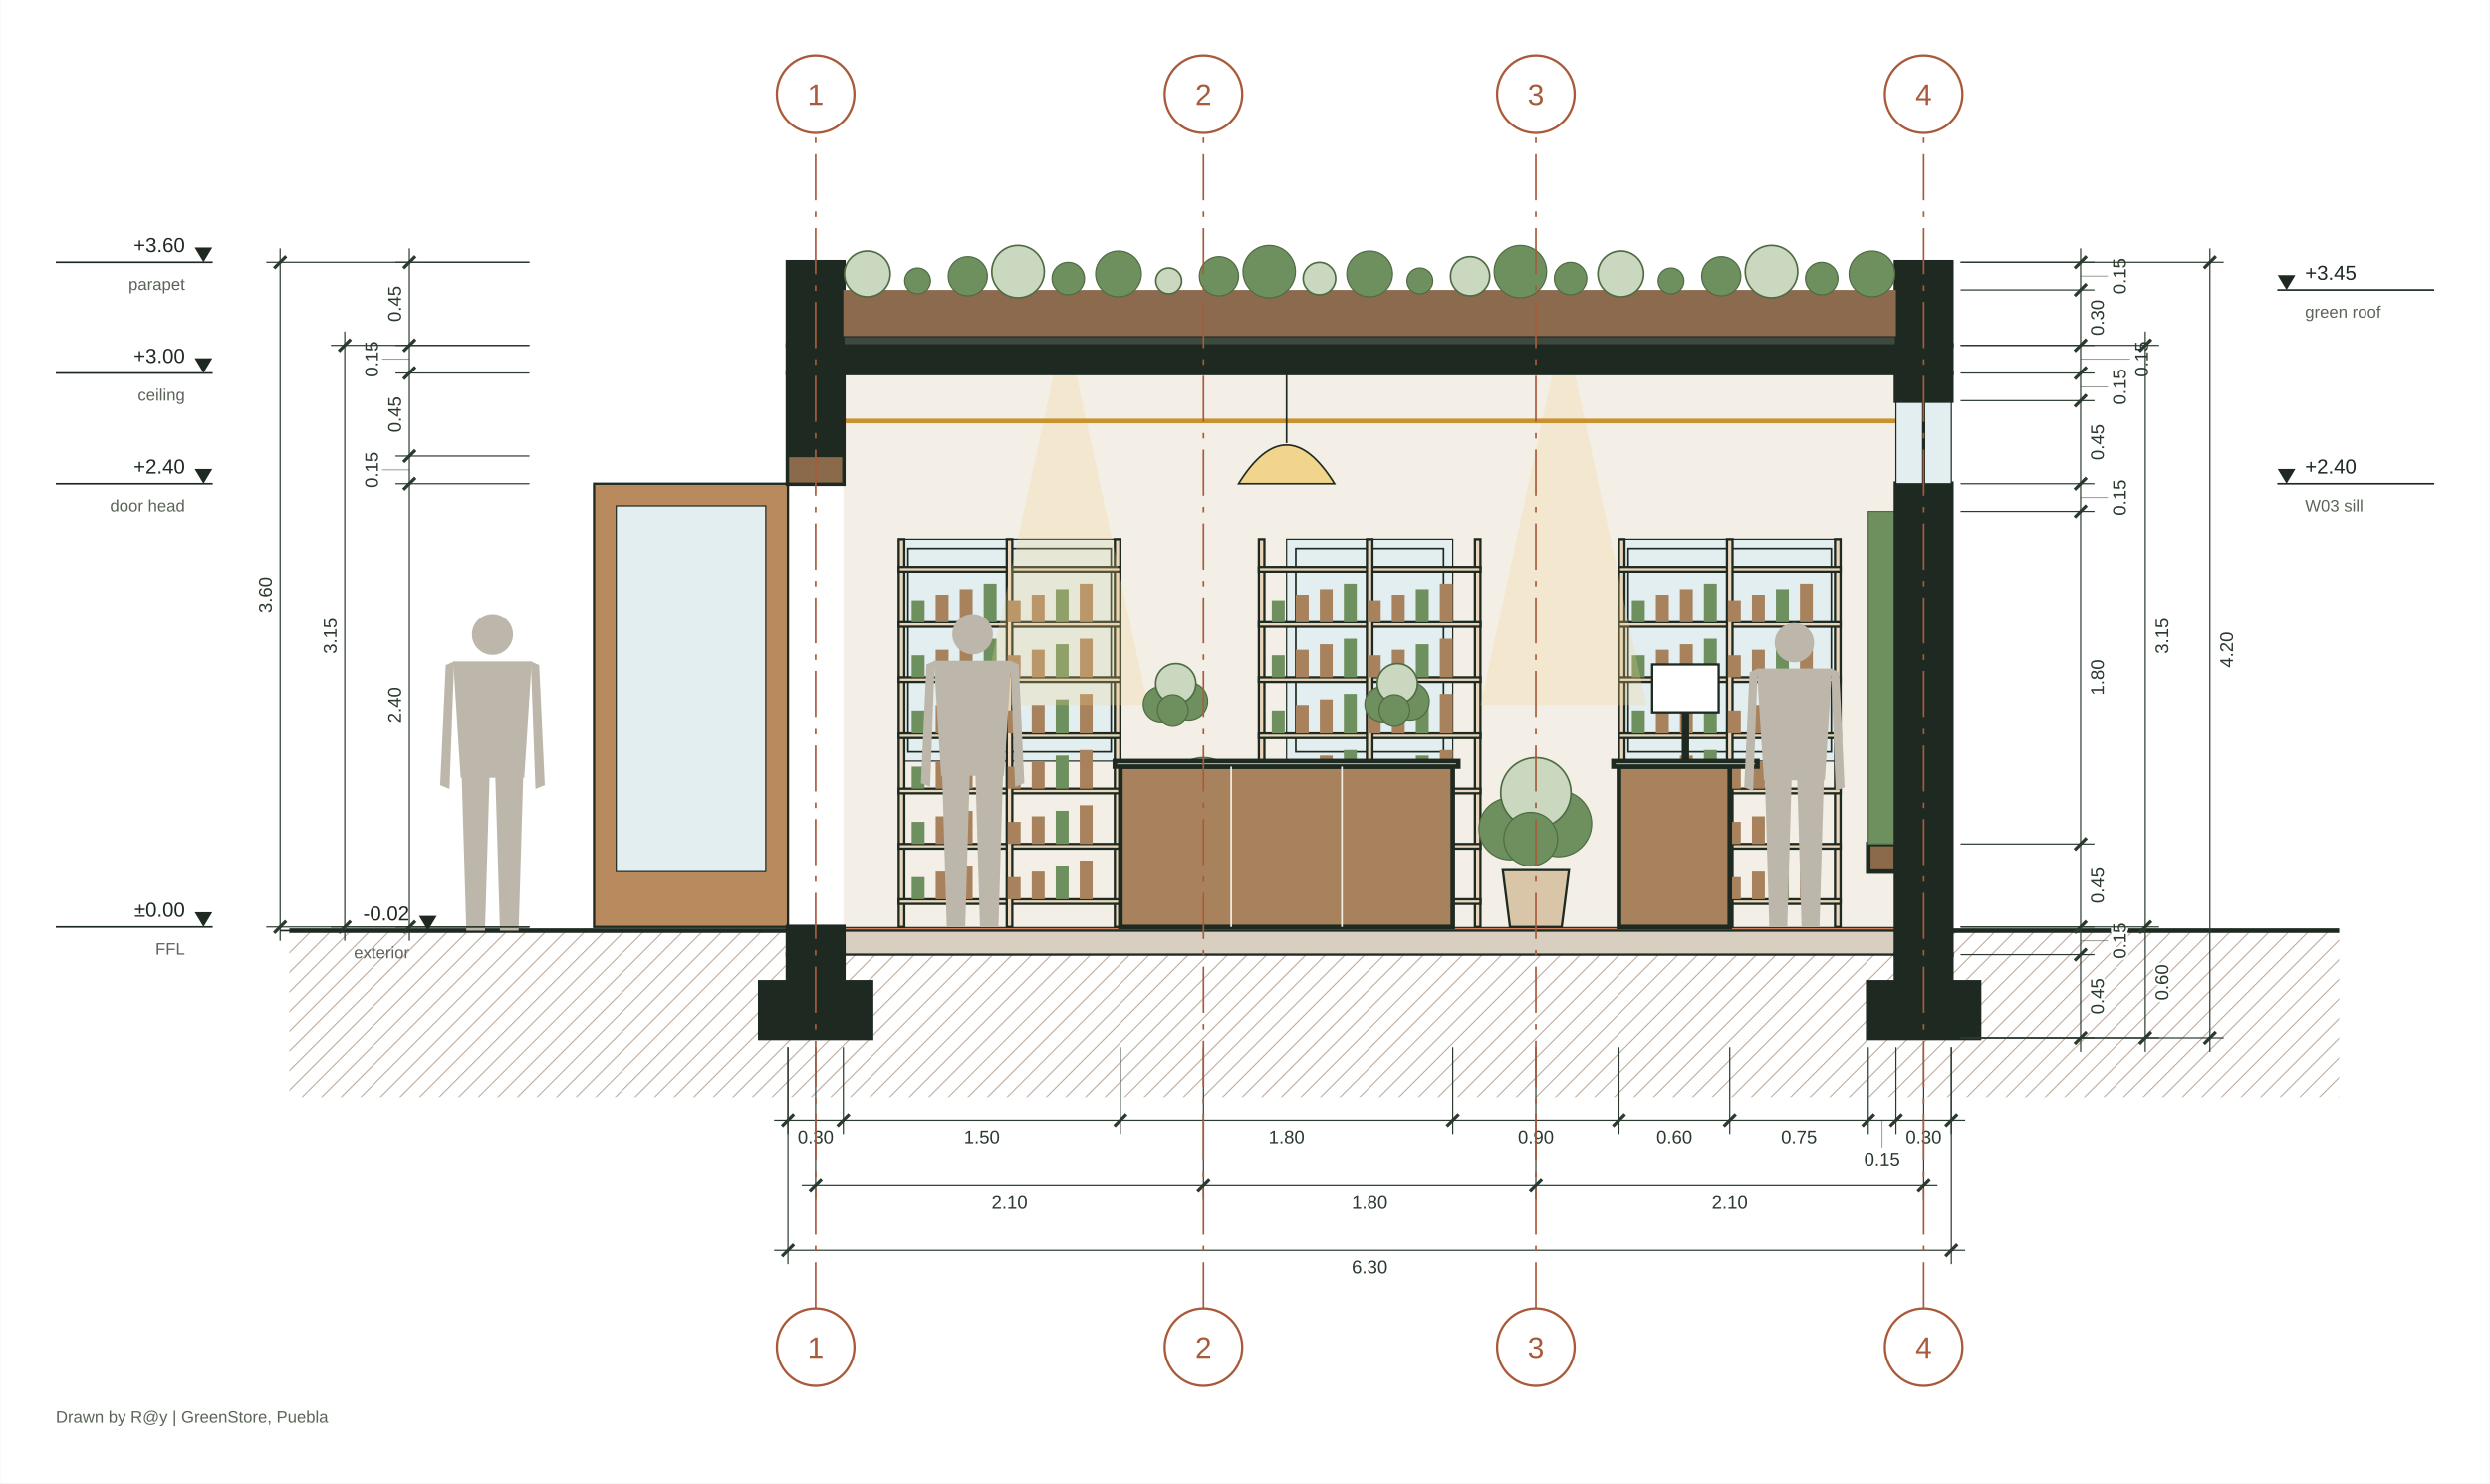
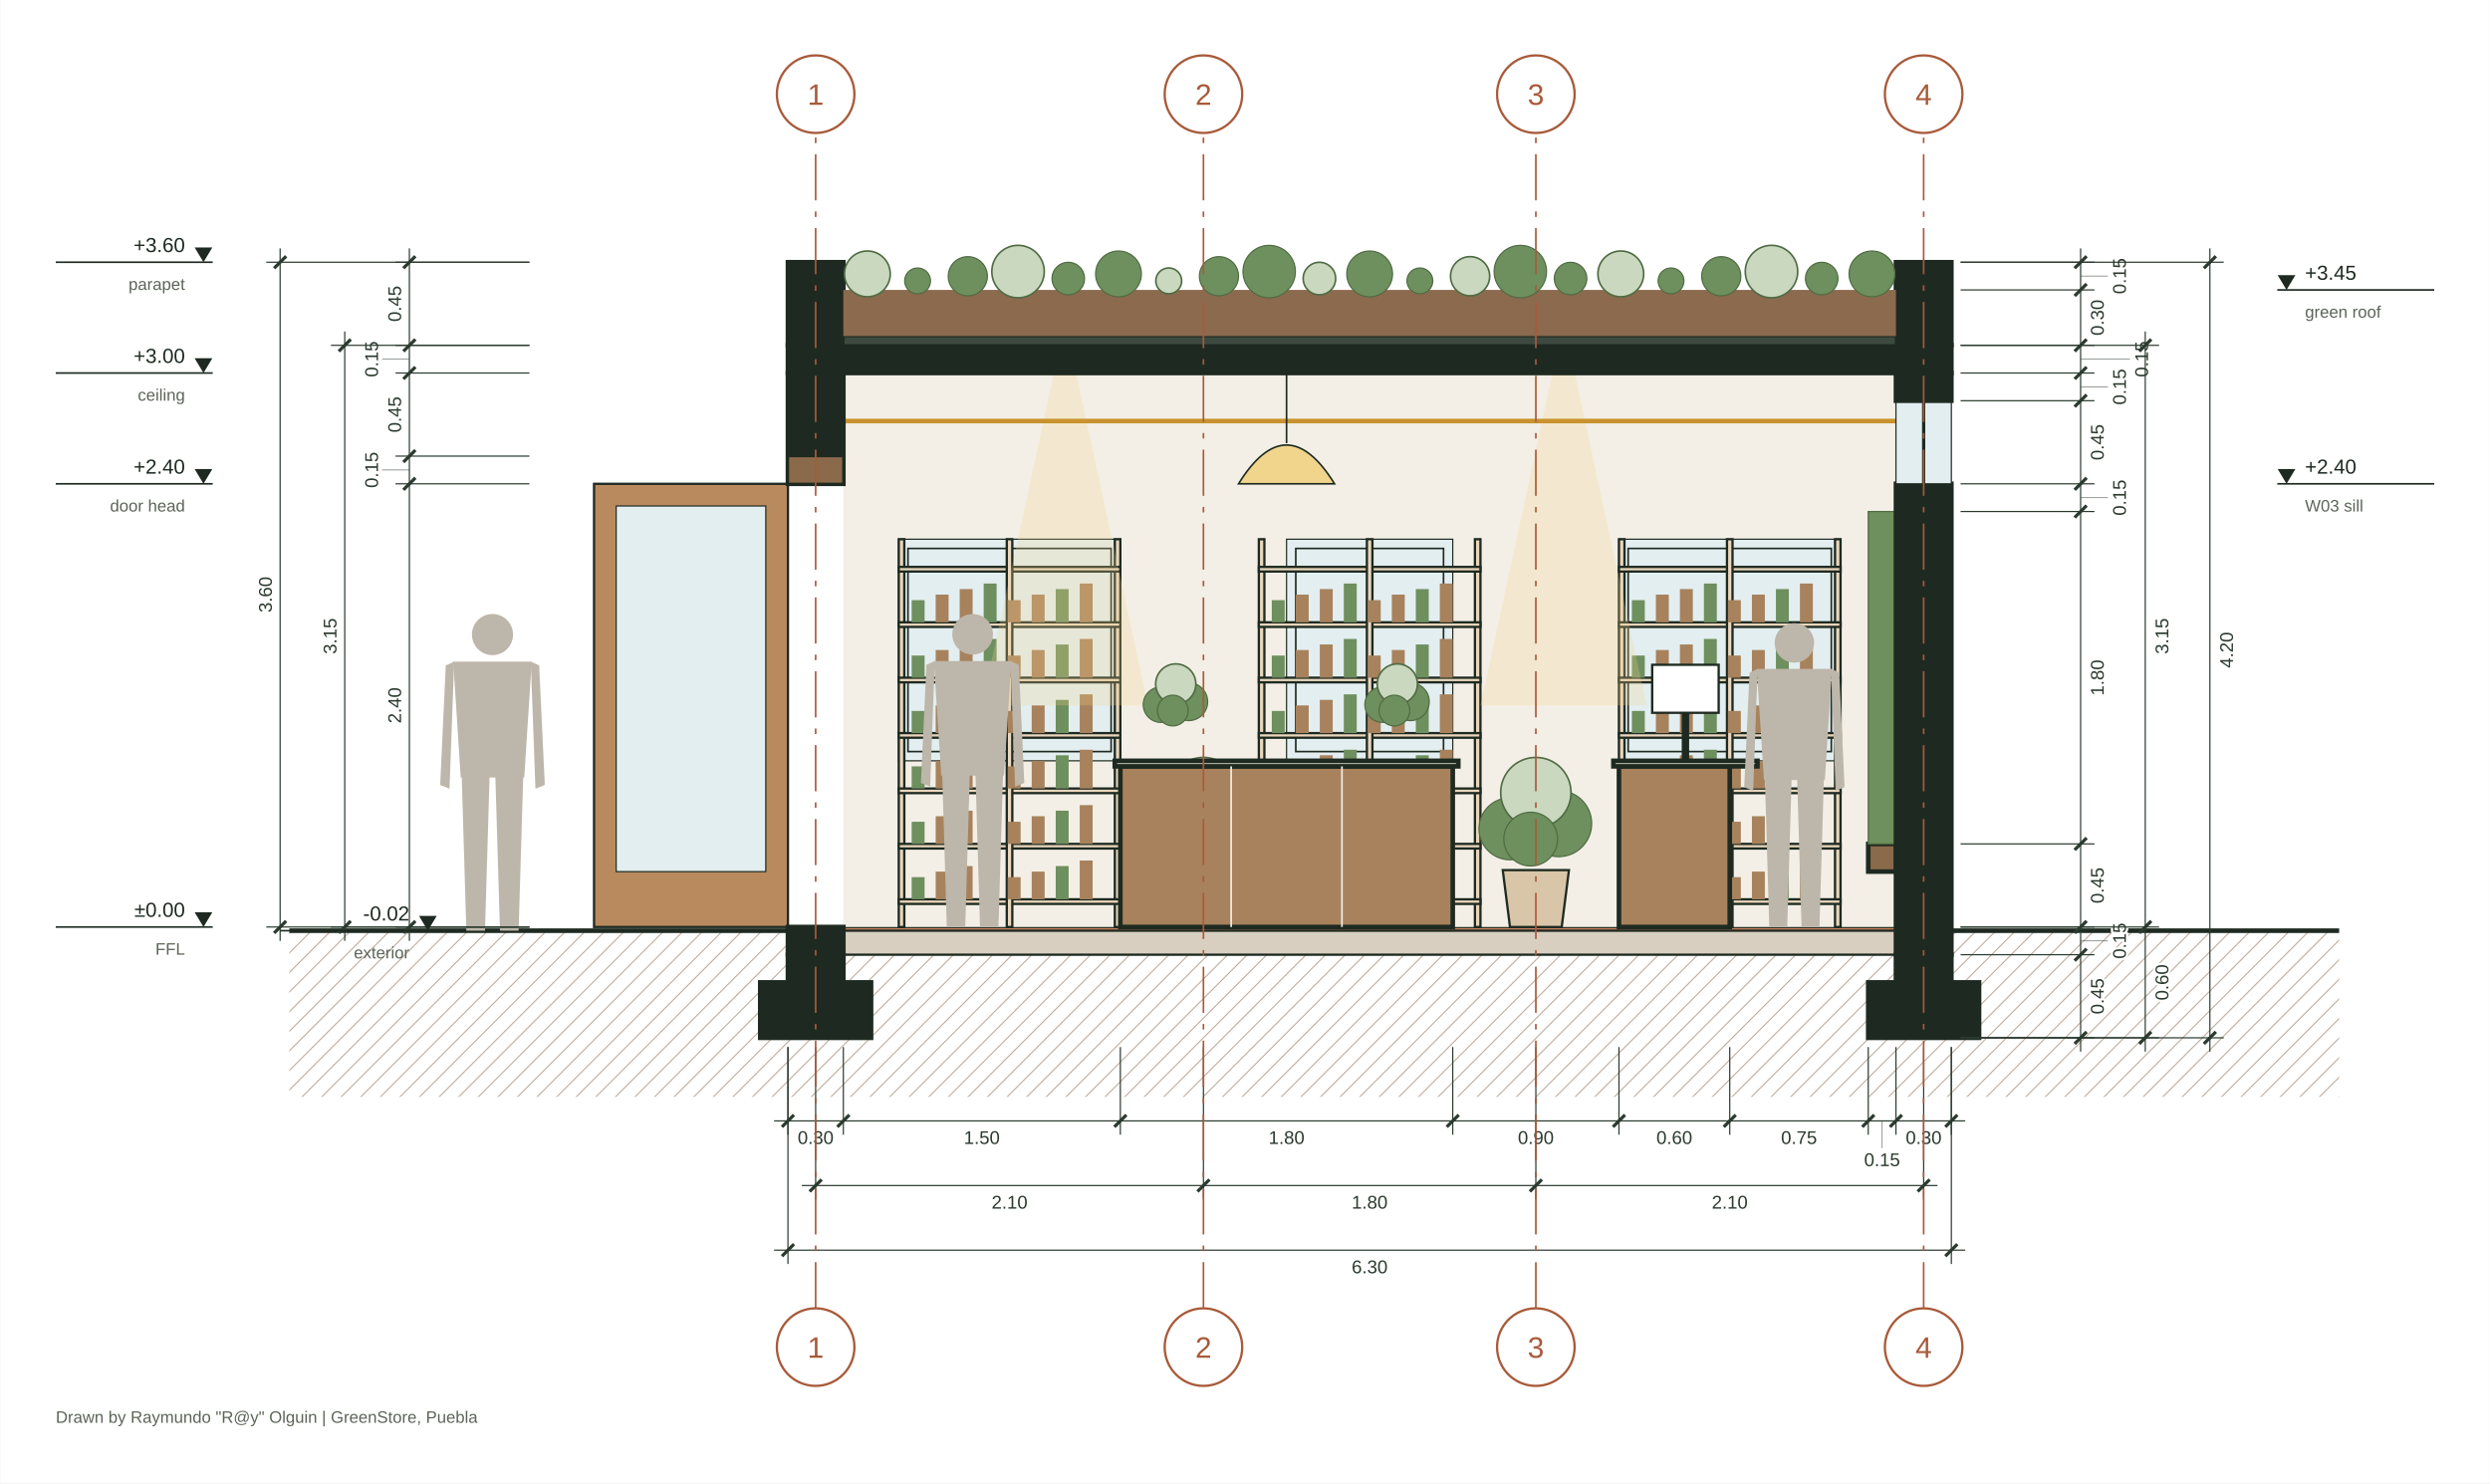
- <svg xmlns="http://www.w3.org/2000/svg" viewBox="-4565 -5020 13480 8032" width="1019" height="607" role="img" aria-label="Longitudinal section B-B on the main axis looking west, with axes 1 to 4 and three levels of dimensions: the new 2.40 m high entrance door open outward, island, counter, living wall below the high window, modular shelving in front of the west windows beyond, LED cove, pendant, ceiling at +3.00 and green roof, with figures for scale">
+ <svg xmlns="http://www.w3.org/2000/svg" viewBox="-4565 -5020 13480 8032" width="1019" height="607" role="img" aria-label="Longitudinal section B-B on the main axis looking west, with axes 1 to 4 and three levels of dimensions: the existing 2.40 m high entrance door open outward, island, counter, living wall below the high window, modular shelving in front of the west windows beyond, LED cove, pendant, ceiling at +3.00 and green roof, with figures for scale">
  <defs>
    <style>
.cutfill{fill:#1E2A21;stroke:#1E2A21;stroke-width:25}
.cut{stroke:#1E2A21;stroke-width:35;stroke-dasharray:300 60 50 60;fill:none}
.heavy{stroke:#1E2A21;stroke-width:25;fill:none}
.med{stroke:#1E2A21;stroke-width:17.5;fill:none}
.thin{stroke:#1E2A21;stroke-width:9;fill:none}
.fine{stroke:#1E2A21;stroke-width:6.5;fill:none;opacity:.75}
.hidden{stroke:#1E2A21;stroke-width:9;fill:none;stroke-dasharray:60 60}
.solid{fill:#1E2A21;stroke:none}
.axis{stroke:#A85A3A;stroke-width:9;stroke-dasharray:250 60 30 60;fill:none}
.cl{stroke:#A85A3A;stroke-width:12.5;stroke-dasharray:250 60 30 60;fill:none}
.bubble{fill:#FFFFFF;stroke:#A85A3A;stroke-width:12.5}
.bubt{fill:#A85A3A;font-family:Jost, 'Helvetica Neue', Arial, sans-serif;paint-order:stroke;stroke:#FFFFFF;stroke-width:17.5}
.dim{stroke:#2B3A2E;stroke-width:6.5;fill:none}
.leader{stroke:#2B3A2E;stroke-width:4.5;fill:none;opacity:.6}
.tick{stroke:#2B3A2E;stroke-width:17.5}
.dimt{fill:#2B3A2E;font-family:Jost, 'Helvetica Neue', Arial, sans-serif;paint-order:stroke;stroke:#FFFFFF;stroke-width:25;stroke-linejoin:round}
.t{fill:#1E2A21;font-family:Jost, 'Helvetica Neue', Arial, sans-serif}
.sub{fill:#5B6458;font-family:Jost, 'Helvetica Neue', Arial, sans-serif}
.lvlt{fill:#1E2A21;font-family:Jost, 'Helvetica Neue', Arial, sans-serif;font-weight:500}
.lvll{fill:#5B6458;font-family:Jost, 'Helvetica Neue', Arial, sans-serif}
.lvltri{fill:#1E2A21}
.lvlbox{fill:#FFFFFF;stroke:#1E2A21;stroke-width:6.5}
.tagbox{fill:#FFFFFF;stroke:#1E2A21;stroke-width:9}
.tagt{fill:#1E2A21;font-family:Jost, 'Helvetica Neue', Arial, sans-serif;font-weight:500}
.floor{fill:#F3E7DA;stroke:none}
.tile{stroke:#E0CBB6;stroke-width:4.5;fill:none}
.grid600{stroke:#C79C7D;stroke-width:6.5;fill:none}
.wood{fill:#E9D6BC;stroke:#1E2A21;stroke-width:12.5}
.woodl{stroke:#B8936B;stroke-width:4.5;fill:none}
.stone{fill:#ECE8E0;stroke:#1E2A21;stroke-width:12.5}
.glass{fill:#E3EEF0;stroke:#1E2A21;stroke-width:6.5}
.green{fill:#6E8F5E;stroke:#4F6B43;stroke-width:6.5}
.greenl{fill:#C9D8BE;stroke:#4F6B43;stroke-width:9}
.soil{fill:#8B6A4E;stroke:none}
.earth{fill:url(#earth);stroke:none}
.white{fill:#FFFFFF;stroke:#1E2A21;stroke-width:12.5}
.paper{fill:#FBFAF6;stroke:none}
.water{stroke:#3F7FA8;stroke-width:17.5;fill:none}
.drip{stroke:#3F7FA8;stroke-width:17.5;fill:none;stroke-dasharray:17.5 60;stroke-linecap:round}
.drain{stroke:#8B5E3C;stroke-width:12.5;fill:none;stroke-dasharray:60 30}
.circuit{stroke:#55605A;stroke-width:6.5;fill:none;stroke-dasharray:30 30}
.light{fill:#F2D58C;stroke:#1E2A21;stroke-width:9}
.cove{stroke:#C9922E;stroke-width:25;fill:none}
.zone{stroke:none}
.path{fill:#E6DCCB;stroke:#B9A88E;stroke-width:6.5}
.plaza{fill:#E9C9AE;stroke:#B98E6C;stroke-width:6.5}
.bed{stroke:#4F6B43;stroke-width:9}
.canopy{fill:#6E8F5E;fill-opacity:.22;stroke:#4F6B43;stroke-width:9;stroke-dasharray:60 30}
</style>
    <pattern id="earth" patternUnits="userSpaceOnUse" width="75" height="75" patternTransform="rotate(45)">
      <line x1="0" y1="0" x2="0" y2="75" stroke="#8B6A4E" stroke-width="6" />
    </pattern>
  </defs>
  <rect x="-4565" y="-5020" width="13480" height="8032" fill="#FFFFFF" />
  <rect x="-3000" y="20" width="11100" height="900" class="earth" />
  <line x1="-3000" y1="20" x2="8100" y2="20" class="heavy" />
  <rect x="0" y="0" width="5700" height="150" class="white" style="fill:#D9CFC0" />
  <rect x="0" y="0" width="5700" height="20" class="white" style="fill:#C9825F" />
  <rect x="0" y="-3000" width="5700" height="3000" class="white" style="fill:#F3EFE6;stroke:none" />
  <rect x="300" y="-2100" width="1200" height="1200" class="glass" />
  <rect x="350" y="-2050" width="1100" height="1100" class="thin" />
  <rect x="2400" y="-2100" width="900" height="1200" class="glass" />
  <rect x="2450" y="-2050" width="800" height="1100" class="thin" />
  <rect x="4200" y="-2100" width="1200" height="1200" class="glass" />
  <rect x="4250" y="-2050" width="1100" height="1100" class="thin" />
  <rect x="300" y="-2100" width="30" height="2100" class="wood" />
  <rect x="1470" y="-2100" width="30" height="2100" class="wood" />
  <rect x="300" y="-150" width="1200" height="25" class="wood" />
  <rect x="300" y="-450" width="1200" height="25" class="wood" />
  <rect x="300" y="-750" width="1200" height="25" class="wood" />
  <rect x="300" y="-1050" width="1200" height="25" class="wood" />
  <rect x="300" y="-1350" width="1200" height="25" class="wood" />
  <rect x="300" y="-1650" width="1200" height="25" class="wood" />
  <rect x="300" y="-1950" width="1200" height="25" class="wood" />
  <rect x="885" y="-2100" width="30" height="2100" class="wood" />
  <rect x="370" y="-270" width="70" height="120" class="white" style="fill:#6E8F5E;stroke:none" />
  <rect x="500" y="-300" width="70" height="150" class="white" style="fill:#A7825C;stroke:none" />
  <rect x="630" y="-330" width="70" height="180" class="white" style="fill:#A7825C;stroke:none" />
  <rect x="760" y="-360" width="70" height="210" class="white" style="fill:#6E8F5E;stroke:none" />
  <rect x="890" y="-270" width="70" height="120" class="white" style="fill:#A7825C;stroke:none" />
  <rect x="1020" y="-300" width="70" height="150" class="white" style="fill:#A7825C;stroke:none" />
  <rect x="1150" y="-330" width="70" height="180" class="white" style="fill:#6E8F5E;stroke:none" />
  <rect x="1280" y="-360" width="70" height="210" class="white" style="fill:#A7825C;stroke:none" />
  <rect x="370" y="-570" width="70" height="120" class="white" style="fill:#6E8F5E;stroke:none" />
  <rect x="500" y="-600" width="70" height="150" class="white" style="fill:#A7825C;stroke:none" />
  <rect x="630" y="-630" width="70" height="180" class="white" style="fill:#A7825C;stroke:none" />
  <rect x="760" y="-660" width="70" height="210" class="white" style="fill:#6E8F5E;stroke:none" />
  <rect x="890" y="-570" width="70" height="120" class="white" style="fill:#A7825C;stroke:none" />
  <rect x="1020" y="-600" width="70" height="150" class="white" style="fill:#A7825C;stroke:none" />
  <rect x="1150" y="-630" width="70" height="180" class="white" style="fill:#6E8F5E;stroke:none" />
  <rect x="1280" y="-660" width="70" height="210" class="white" style="fill:#A7825C;stroke:none" />
  <rect x="370" y="-870" width="70" height="120" class="white" style="fill:#6E8F5E;stroke:none" />
  <rect x="500" y="-900" width="70" height="150" class="white" style="fill:#A7825C;stroke:none" />
  <rect x="630" y="-930" width="70" height="180" class="white" style="fill:#A7825C;stroke:none" />
  <rect x="760" y="-960" width="70" height="210" class="white" style="fill:#6E8F5E;stroke:none" />
  <rect x="890" y="-870" width="70" height="120" class="white" style="fill:#A7825C;stroke:none" />
  <rect x="1020" y="-900" width="70" height="150" class="white" style="fill:#A7825C;stroke:none" />
  <rect x="1150" y="-930" width="70" height="180" class="white" style="fill:#6E8F5E;stroke:none" />
  <rect x="1280" y="-960" width="70" height="210" class="white" style="fill:#A7825C;stroke:none" />
  <rect x="370" y="-1170" width="70" height="120" class="white" style="fill:#6E8F5E;stroke:none" />
  <rect x="500" y="-1200" width="70" height="150" class="white" style="fill:#A7825C;stroke:none" />
  <rect x="630" y="-1230" width="70" height="180" class="white" style="fill:#A7825C;stroke:none" />
  <rect x="760" y="-1260" width="70" height="210" class="white" style="fill:#6E8F5E;stroke:none" />
  <rect x="890" y="-1170" width="70" height="120" class="white" style="fill:#A7825C;stroke:none" />
  <rect x="1020" y="-1200" width="70" height="150" class="white" style="fill:#A7825C;stroke:none" />
  <rect x="1150" y="-1230" width="70" height="180" class="white" style="fill:#6E8F5E;stroke:none" />
  <rect x="1280" y="-1260" width="70" height="210" class="white" style="fill:#A7825C;stroke:none" />
  <rect x="370" y="-1470" width="70" height="120" class="white" style="fill:#6E8F5E;stroke:none" />
  <rect x="500" y="-1500" width="70" height="150" class="white" style="fill:#A7825C;stroke:none" />
  <rect x="630" y="-1530" width="70" height="180" class="white" style="fill:#A7825C;stroke:none" />
  <rect x="760" y="-1560" width="70" height="210" class="white" style="fill:#6E8F5E;stroke:none" />
  <rect x="890" y="-1470" width="70" height="120" class="white" style="fill:#A7825C;stroke:none" />
  <rect x="1020" y="-1500" width="70" height="150" class="white" style="fill:#A7825C;stroke:none" />
  <rect x="1150" y="-1530" width="70" height="180" class="white" style="fill:#6E8F5E;stroke:none" />
  <rect x="1280" y="-1560" width="70" height="210" class="white" style="fill:#A7825C;stroke:none" />
  <rect x="370" y="-1770" width="70" height="120" class="white" style="fill:#6E8F5E;stroke:none" />
  <rect x="500" y="-1800" width="70" height="150" class="white" style="fill:#A7825C;stroke:none" />
  <rect x="630" y="-1830" width="70" height="180" class="white" style="fill:#A7825C;stroke:none" />
  <rect x="760" y="-1860" width="70" height="210" class="white" style="fill:#6E8F5E;stroke:none" />
  <rect x="890" y="-1770" width="70" height="120" class="white" style="fill:#A7825C;stroke:none" />
  <rect x="1020" y="-1800" width="70" height="150" class="white" style="fill:#A7825C;stroke:none" />
  <rect x="1150" y="-1830" width="70" height="180" class="white" style="fill:#6E8F5E;stroke:none" />
  <rect x="1280" y="-1860" width="70" height="210" class="white" style="fill:#A7825C;stroke:none" />
  <rect x="2250" y="-2100" width="30" height="2100" class="wood" />
  <rect x="3420" y="-2100" width="30" height="2100" class="wood" />
  <rect x="2250" y="-150" width="1200" height="25" class="wood" />
  <rect x="2250" y="-450" width="1200" height="25" class="wood" />
  <rect x="2250" y="-750" width="1200" height="25" class="wood" />
  <rect x="2250" y="-1050" width="1200" height="25" class="wood" />
  <rect x="2250" y="-1350" width="1200" height="25" class="wood" />
  <rect x="2250" y="-1650" width="1200" height="25" class="wood" />
  <rect x="2250" y="-1950" width="1200" height="25" class="wood" />
  <rect x="2835" y="-2100" width="30" height="2100" class="wood" />
  <rect x="2320" y="-270" width="70" height="120" class="white" style="fill:#6E8F5E;stroke:none" />
  <rect x="2450" y="-300" width="70" height="150" class="white" style="fill:#A7825C;stroke:none" />
  <rect x="2580" y="-330" width="70" height="180" class="white" style="fill:#A7825C;stroke:none" />
  <rect x="2710" y="-360" width="70" height="210" class="white" style="fill:#6E8F5E;stroke:none" />
  <rect x="2840" y="-270" width="70" height="120" class="white" style="fill:#A7825C;stroke:none" />
  <rect x="2970" y="-300" width="70" height="150" class="white" style="fill:#A7825C;stroke:none" />
  <rect x="3100" y="-330" width="70" height="180" class="white" style="fill:#6E8F5E;stroke:none" />
  <rect x="3230" y="-360" width="70" height="210" class="white" style="fill:#A7825C;stroke:none" />
  <rect x="2320" y="-570" width="70" height="120" class="white" style="fill:#6E8F5E;stroke:none" />
  <rect x="2450" y="-600" width="70" height="150" class="white" style="fill:#A7825C;stroke:none" />
  <rect x="2580" y="-630" width="70" height="180" class="white" style="fill:#A7825C;stroke:none" />
  <rect x="2710" y="-660" width="70" height="210" class="white" style="fill:#6E8F5E;stroke:none" />
  <rect x="2840" y="-570" width="70" height="120" class="white" style="fill:#A7825C;stroke:none" />
  <rect x="2970" y="-600" width="70" height="150" class="white" style="fill:#A7825C;stroke:none" />
  <rect x="3100" y="-630" width="70" height="180" class="white" style="fill:#6E8F5E;stroke:none" />
  <rect x="3230" y="-660" width="70" height="210" class="white" style="fill:#A7825C;stroke:none" />
  <rect x="2320" y="-870" width="70" height="120" class="white" style="fill:#6E8F5E;stroke:none" />
  <rect x="2450" y="-900" width="70" height="150" class="white" style="fill:#A7825C;stroke:none" />
  <rect x="2580" y="-930" width="70" height="180" class="white" style="fill:#A7825C;stroke:none" />
  <rect x="2710" y="-960" width="70" height="210" class="white" style="fill:#6E8F5E;stroke:none" />
  <rect x="2840" y="-870" width="70" height="120" class="white" style="fill:#A7825C;stroke:none" />
  <rect x="2970" y="-900" width="70" height="150" class="white" style="fill:#A7825C;stroke:none" />
  <rect x="3100" y="-930" width="70" height="180" class="white" style="fill:#6E8F5E;stroke:none" />
  <rect x="3230" y="-960" width="70" height="210" class="white" style="fill:#A7825C;stroke:none" />
  <rect x="2320" y="-1170" width="70" height="120" class="white" style="fill:#6E8F5E;stroke:none" />
  <rect x="2450" y="-1200" width="70" height="150" class="white" style="fill:#A7825C;stroke:none" />
  <rect x="2580" y="-1230" width="70" height="180" class="white" style="fill:#A7825C;stroke:none" />
  <rect x="2710" y="-1260" width="70" height="210" class="white" style="fill:#6E8F5E;stroke:none" />
  <rect x="2840" y="-1170" width="70" height="120" class="white" style="fill:#A7825C;stroke:none" />
  <rect x="2970" y="-1200" width="70" height="150" class="white" style="fill:#A7825C;stroke:none" />
  <rect x="3100" y="-1230" width="70" height="180" class="white" style="fill:#6E8F5E;stroke:none" />
  <rect x="3230" y="-1260" width="70" height="210" class="white" style="fill:#A7825C;stroke:none" />
  <rect x="2320" y="-1470" width="70" height="120" class="white" style="fill:#6E8F5E;stroke:none" />
  <rect x="2450" y="-1500" width="70" height="150" class="white" style="fill:#A7825C;stroke:none" />
  <rect x="2580" y="-1530" width="70" height="180" class="white" style="fill:#A7825C;stroke:none" />
  <rect x="2710" y="-1560" width="70" height="210" class="white" style="fill:#6E8F5E;stroke:none" />
  <rect x="2840" y="-1470" width="70" height="120" class="white" style="fill:#A7825C;stroke:none" />
  <rect x="2970" y="-1500" width="70" height="150" class="white" style="fill:#A7825C;stroke:none" />
  <rect x="3100" y="-1530" width="70" height="180" class="white" style="fill:#6E8F5E;stroke:none" />
  <rect x="3230" y="-1560" width="70" height="210" class="white" style="fill:#A7825C;stroke:none" />
  <rect x="2320" y="-1770" width="70" height="120" class="white" style="fill:#6E8F5E;stroke:none" />
  <rect x="2450" y="-1800" width="70" height="150" class="white" style="fill:#A7825C;stroke:none" />
  <rect x="2580" y="-1830" width="70" height="180" class="white" style="fill:#A7825C;stroke:none" />
  <rect x="2710" y="-1860" width="70" height="210" class="white" style="fill:#6E8F5E;stroke:none" />
  <rect x="2840" y="-1770" width="70" height="120" class="white" style="fill:#A7825C;stroke:none" />
  <rect x="2970" y="-1800" width="70" height="150" class="white" style="fill:#A7825C;stroke:none" />
  <rect x="3100" y="-1830" width="70" height="180" class="white" style="fill:#6E8F5E;stroke:none" />
  <rect x="3230" y="-1860" width="70" height="210" class="white" style="fill:#A7825C;stroke:none" />
  <rect x="4200" y="-2100" width="30" height="2100" class="wood" />
  <rect x="5370" y="-2100" width="30" height="2100" class="wood" />
  <rect x="4200" y="-150" width="1200" height="25" class="wood" />
  <rect x="4200" y="-450" width="1200" height="25" class="wood" />
  <rect x="4200" y="-750" width="1200" height="25" class="wood" />
  <rect x="4200" y="-1050" width="1200" height="25" class="wood" />
  <rect x="4200" y="-1350" width="1200" height="25" class="wood" />
  <rect x="4200" y="-1650" width="1200" height="25" class="wood" />
  <rect x="4200" y="-1950" width="1200" height="25" class="wood" />
  <rect x="4785" y="-2100" width="30" height="2100" class="wood" />
  <rect x="4270" y="-270" width="70" height="120" class="white" style="fill:#6E8F5E;stroke:none" />
  <rect x="4400" y="-300" width="70" height="150" class="white" style="fill:#A7825C;stroke:none" />
  <rect x="4530" y="-330" width="70" height="180" class="white" style="fill:#A7825C;stroke:none" />
  <rect x="4660" y="-360" width="70" height="210" class="white" style="fill:#6E8F5E;stroke:none" />
  <rect x="4790" y="-270" width="70" height="120" class="white" style="fill:#A7825C;stroke:none" />
  <rect x="4920" y="-300" width="70" height="150" class="white" style="fill:#A7825C;stroke:none" />
  <rect x="5050" y="-330" width="70" height="180" class="white" style="fill:#6E8F5E;stroke:none" />
  <rect x="5180" y="-360" width="70" height="210" class="white" style="fill:#A7825C;stroke:none" />
  <rect x="4270" y="-570" width="70" height="120" class="white" style="fill:#6E8F5E;stroke:none" />
  <rect x="4400" y="-600" width="70" height="150" class="white" style="fill:#A7825C;stroke:none" />
  <rect x="4530" y="-630" width="70" height="180" class="white" style="fill:#A7825C;stroke:none" />
  <rect x="4660" y="-660" width="70" height="210" class="white" style="fill:#6E8F5E;stroke:none" />
  <rect x="4790" y="-570" width="70" height="120" class="white" style="fill:#A7825C;stroke:none" />
  <rect x="4920" y="-600" width="70" height="150" class="white" style="fill:#A7825C;stroke:none" />
  <rect x="5050" y="-630" width="70" height="180" class="white" style="fill:#6E8F5E;stroke:none" />
  <rect x="5180" y="-660" width="70" height="210" class="white" style="fill:#A7825C;stroke:none" />
  <rect x="4270" y="-870" width="70" height="120" class="white" style="fill:#6E8F5E;stroke:none" />
  <rect x="4400" y="-900" width="70" height="150" class="white" style="fill:#A7825C;stroke:none" />
  <rect x="4530" y="-930" width="70" height="180" class="white" style="fill:#A7825C;stroke:none" />
  <rect x="4660" y="-960" width="70" height="210" class="white" style="fill:#6E8F5E;stroke:none" />
  <rect x="4790" y="-870" width="70" height="120" class="white" style="fill:#A7825C;stroke:none" />
  <rect x="4920" y="-900" width="70" height="150" class="white" style="fill:#A7825C;stroke:none" />
  <rect x="5050" y="-930" width="70" height="180" class="white" style="fill:#6E8F5E;stroke:none" />
  <rect x="5180" y="-960" width="70" height="210" class="white" style="fill:#A7825C;stroke:none" />
  <rect x="4270" y="-1170" width="70" height="120" class="white" style="fill:#6E8F5E;stroke:none" />
  <rect x="4400" y="-1200" width="70" height="150" class="white" style="fill:#A7825C;stroke:none" />
  <rect x="4530" y="-1230" width="70" height="180" class="white" style="fill:#A7825C;stroke:none" />
  <rect x="4660" y="-1260" width="70" height="210" class="white" style="fill:#6E8F5E;stroke:none" />
  <rect x="4790" y="-1170" width="70" height="120" class="white" style="fill:#A7825C;stroke:none" />
  <rect x="4920" y="-1200" width="70" height="150" class="white" style="fill:#A7825C;stroke:none" />
  <rect x="5050" y="-1230" width="70" height="180" class="white" style="fill:#6E8F5E;stroke:none" />
  <rect x="5180" y="-1260" width="70" height="210" class="white" style="fill:#A7825C;stroke:none" />
  <rect x="4270" y="-1470" width="70" height="120" class="white" style="fill:#6E8F5E;stroke:none" />
  <rect x="4400" y="-1500" width="70" height="150" class="white" style="fill:#A7825C;stroke:none" />
  <rect x="4530" y="-1530" width="70" height="180" class="white" style="fill:#A7825C;stroke:none" />
  <rect x="4660" y="-1560" width="70" height="210" class="white" style="fill:#6E8F5E;stroke:none" />
  <rect x="4790" y="-1470" width="70" height="120" class="white" style="fill:#A7825C;stroke:none" />
  <rect x="4920" y="-1500" width="70" height="150" class="white" style="fill:#A7825C;stroke:none" />
  <rect x="5050" y="-1530" width="70" height="180" class="white" style="fill:#6E8F5E;stroke:none" />
  <rect x="5180" y="-1560" width="70" height="210" class="white" style="fill:#A7825C;stroke:none" />
  <rect x="4270" y="-1770" width="70" height="120" class="white" style="fill:#6E8F5E;stroke:none" />
  <rect x="4400" y="-1800" width="70" height="150" class="white" style="fill:#A7825C;stroke:none" />
  <rect x="4530" y="-1830" width="70" height="180" class="white" style="fill:#A7825C;stroke:none" />
  <rect x="4660" y="-1860" width="70" height="210" class="white" style="fill:#6E8F5E;stroke:none" />
  <rect x="4790" y="-1770" width="70" height="120" class="white" style="fill:#A7825C;stroke:none" />
  <rect x="4920" y="-1800" width="70" height="150" class="white" style="fill:#A7825C;stroke:none" />
  <rect x="5050" y="-1830" width="70" height="180" class="white" style="fill:#6E8F5E;stroke:none" />
  <rect x="5180" y="-1860" width="70" height="210" class="white" style="fill:#A7825C;stroke:none" />
  <polygon points="1770.8,-308 2129.2,-308 2090,0 1810,0" class="white" style="fill:#D9C6A8" />
  <circle cx="1810" cy="-532" r="168" class="green" />
  <circle cx="2073.2" cy="-560" r="179.2" class="green" />
  <circle cx="1950" cy="-728" r="190.4" class="greenl" />
  <circle cx="1922" cy="-476" r="145.6" class="green" />
  <polygon points="3570.8,-308 3929.2,-308 3890,0 3610,0" class="white" style="fill:#D9C6A8" />
  <circle cx="3610" cy="-532" r="168" class="green" />
  <circle cx="3873.2" cy="-560" r="179.2" class="green" />
  <circle cx="3750" cy="-728" r="190.4" class="greenl" />
  <circle cx="3722" cy="-476" r="145.6" class="green" />
  <polygon points="1140,-3000 1260,-3000 1650,-1200 750,-1200" class="white" style="fill:#F2D58C;opacity:.25;stroke:none" />
  <polygon points="3840,-3000 3960,-3000 4350,-1200 3450,-1200" class="white" style="fill:#F2D58C;opacity:.25;stroke:none" />
  <line x1="0" y1="-2740" x2="5700" y2="-2740" class="cove" />
  <rect x="-1350" y="-2400" width="1050" height="2400" class="white" style="fill:#B98A5E" />
  <rect x="-1230" y="-2280" width="810" height="1980" class="glass" />
  <rect x="1500" y="-870" width="1800" height="870" class="cutfill" style="fill:#A7825C;stroke:#1E2A21" />
  <rect x="1470" y="-900" width="1860" height="30" class="cutfill" style="fill:#CFC8BA;stroke:#1E2A21" />
  <line x1="2100" y1="0" x2="2100" y2="-870" class="thin" style="stroke:#F3EFE6" />
  <line x1="2700" y1="0" x2="2700" y2="-870" class="thin" style="stroke:#F3EFE6" />
  <circle cx="1720" cy="-1204" r="96" class="green" />
  <circle cx="1870.4" cy="-1220" r="102.4" class="green" />
  <circle cx="1800" cy="-1316" r="108.8" class="greenl" />
  <circle cx="1784" cy="-1172" r="83.2" class="green" />
  <circle cx="2920" cy="-1204" r="96" class="green" />
  <circle cx="3070.4" cy="-1220" r="102.4" class="green" />
  <circle cx="3000" cy="-1316" r="108.8" class="greenl" />
  <circle cx="2984" cy="-1172" r="83.2" class="green" />
  <rect x="4200" y="-870" width="600" height="870" class="cutfill" style="fill:#A7825C;stroke:#1E2A21" />
  <rect x="4170" y="-900" width="780" height="30" class="cutfill" style="fill:#CFC8BA;stroke:#1E2A21" />
  <rect x="4540" y="-1160" width="40" height="260" class="solid" />
  <rect x="4380" y="-1420" width="360" height="260" class="white" />
  <rect x="5550" y="-450" width="150" height="150" class="cutfill" style="fill:#8A6A4A" />
  <rect x="5550" y="-2250" width="150" height="1800" class="green" />
  <line x1="2400" y1="-3000" x2="2400" y2="-2620" class="thin" />
  <path d="M2140,-2400 Q2400,-2820 2660,-2400 Z" class="light" />
  <circle cx="700" cy="-1585" r="110" class="white" style="fill:#BDB6AA;stroke:none" />
  <polygon points="490,-1440 910,-1440 870,-820 530,-820" class="white" style="fill:#BDB6AA;stroke:none" />
  <polygon points="535,-840 685,-840 660,0 560,0" class="white" style="fill:#BDB6AA;stroke:none" />
  <polygon points="715,-840 865,-840 840,0 740,0" class="white" style="fill:#BDB6AA;stroke:none" />
  <polygon points="450,-1420 495,-1440 470,-760 420,-780" class="white" style="fill:#BDB6AA;stroke:none" />
  <polygon points="950,-1420 905,-1440 930,-760 980,-780" class="white" style="fill:#BDB6AA;stroke:none" />
  <circle cx="5150" cy="-1538.4" r="106.8" class="white" style="fill:#BDB6AA;stroke:none" />
  <polygon points="4946.2,-1397.6 5353.8,-1397.6 5315,-795.9 4985,-795.9" class="white" style="fill:#BDB6AA;stroke:none" />
  <polygon points="4989.9,-815.3 5135.4,-815.3 5111.2,0 5014.1,0" class="white" style="fill:#BDB6AA;stroke:none" />
  <polygon points="5164.6,-815.3 5310.1,-815.3 5285.9,0 5188.8,0" class="white" style="fill:#BDB6AA;stroke:none" />
  <polygon points="4907.4,-1378.2 4951,-1397.6 4926.8,-737.6 4878.2,-757.1" class="white" style="fill:#BDB6AA;stroke:none" />
  <polygon points="5392.6,-1378.2 5349,-1397.6 5373.2,-737.6 5421.8,-757.1" class="white" style="fill:#BDB6AA;stroke:none" />
  <circle cx="-1900" cy="-1583.6" r="111.3" class="white" style="fill:#BDB6AA;stroke:none" />
  <polygon points="-2112.5,-1436.9 -1687.5,-1436.9 -1728,-809.6 -2072,-809.6" class="white" style="fill:#BDB6AA;stroke:none" />
  <polygon points="-2066.9,-829.9 -1915.2,-829.9 -1940.5,20 -2041.6,20" class="white" style="fill:#BDB6AA;stroke:none" />
  <polygon points="-1884.8,-829.9 -1733.1,-829.9 -1758.4,20 -1859.5,20" class="white" style="fill:#BDB6AA;stroke:none" />
  <polygon points="-2152.9,-1416.7 -2107.4,-1436.9 -2132.7,-748.9 -2183.3,-769.2" class="white" style="fill:#BDB6AA;stroke:none" />
  <polygon points="-1647.1,-1416.7 -1692.6,-1436.9 -1667.3,-748.9 -1616.7,-769.2" class="white" style="fill:#BDB6AA;stroke:none" />
  <rect x="-300" y="0" width="300" height="150" class="cutfill" />
  <rect x="-300" y="-3000" width="300" height="600" class="cutfill" />
  <rect x="-300" y="-2550" width="300" height="150" class="white" style="fill:#8A6A4A;stroke:#1E2A21" />
  <line x1="-270" y1="0" x2="-30" y2="0" class="med" />
  <rect x="5700" y="-2400" width="300" height="2550" class="cutfill" />
  <rect x="5700" y="-2850" width="300" height="450" class="glass" />
  <line x1="5850" y1="-2400" x2="5850" y2="-2850" class="med" />
  <rect x="5700" y="-3000" width="300" height="150" class="cutfill" />
  <rect x="-300" y="-3600" width="300" height="450" class="cutfill" />
  <rect x="-450" y="300" width="600" height="300" class="cutfill" />
  <rect x="-300" y="150" width="300" height="150" class="cutfill" />
  <rect x="5700" y="-3600" width="300" height="450" class="cutfill" />
  <rect x="5550" y="300" width="600" height="300" class="cutfill" />
  <rect x="5700" y="150" width="300" height="150" class="cutfill" />
  <rect x="-300" y="-3150" width="6300" height="150" class="cutfill" />
  <rect x="0" y="-3200" width="5700" height="50" class="white" style="fill:#3E4A40" />
  <rect x="0" y="-3450" width="5700" height="250" class="soil" />
  <circle cx="130" cy="-3536.8" r="124" class="greenl" />
  <circle cx="402" cy="-3499" r="70" class="green" />
  <circle cx="674" cy="-3524.2" r="106" class="green" />
  <circle cx="946" cy="-3549.4" r="142" class="greenl" />
  <circle cx="1218" cy="-3511.6" r="88" class="green" />
  <circle cx="1490" cy="-3536.8" r="124" class="green" />
  <circle cx="1762" cy="-3499" r="70" class="greenl" />
  <circle cx="2034" cy="-3524.2" r="106" class="green" />
  <circle cx="2306" cy="-3549.4" r="142" class="green" />
  <circle cx="2578" cy="-3511.6" r="88" class="greenl" />
  <circle cx="2850" cy="-3536.8" r="124" class="green" />
  <circle cx="3122" cy="-3499" r="70" class="green" />
  <circle cx="3394" cy="-3524.2" r="106" class="greenl" />
  <circle cx="3666" cy="-3549.4" r="142" class="green" />
  <circle cx="3938" cy="-3511.6" r="88" class="green" />
  <circle cx="4210" cy="-3536.8" r="124" class="greenl" />
  <circle cx="4482" cy="-3499" r="70" class="green" />
  <circle cx="4754" cy="-3524.2" r="106" class="green" />
  <circle cx="5026" cy="-3549.4" r="142" class="greenl" />
  <circle cx="5298" cy="-3511.6" r="88" class="green" />
  <circle cx="5570" cy="-3536.8" r="124" class="green" />
  <line x1="-375" y1="1050" x2="6075" y2="1050" class="dim" />
  <line x1="-300" y1="650" x2="-300" y2="1125" class="dim" />
  <line x1="-332.5" y1="1082.5" x2="-267.5" y2="1017.5" class="tick" />
  <line x1="0" y1="650" x2="0" y2="1125" class="dim" />
  <line x1="-32.5" y1="1082.5" x2="32.5" y2="1017.5" class="tick" />
  <line x1="1500" y1="650" x2="1500" y2="1125" class="dim" />
  <line x1="1467.5" y1="1082.5" x2="1532.5" y2="1017.5" class="tick" />
  <line x1="3300" y1="650" x2="3300" y2="1125" class="dim" />
  <line x1="3267.5" y1="1082.5" x2="3332.5" y2="1017.5" class="tick" />
  <line x1="4200" y1="650" x2="4200" y2="1125" class="dim" />
  <line x1="4167.5" y1="1082.5" x2="4232.5" y2="1017.5" class="tick" />
  <line x1="4800" y1="650" x2="4800" y2="1125" class="dim" />
  <line x1="4767.5" y1="1082.5" x2="4832.5" y2="1017.5" class="tick" />
  <line x1="5550" y1="650" x2="5550" y2="1125" class="dim" />
  <line x1="5517.5" y1="1082.5" x2="5582.5" y2="1017.5" class="tick" />
  <line x1="5700" y1="650" x2="5700" y2="1125" class="dim" />
  <line x1="5667.5" y1="1082.5" x2="5732.5" y2="1017.5" class="tick" />
  <line x1="6000" y1="650" x2="6000" y2="1125" class="dim" />
  <line x1="5967.5" y1="1082.5" x2="6032.5" y2="1017.5" class="tick" />
  <text x="-150" y="1175" text-anchor="middle" class="dimt" style="font-size:100px">0.30</text>
  <text x="750" y="1175" text-anchor="middle" class="dimt" style="font-size:100px">1.50</text>
  <text x="2400" y="1175" text-anchor="middle" class="dimt" style="font-size:100px">1.80</text>
  <text x="3750" y="1175" text-anchor="middle" class="dimt" style="font-size:100px">0.90</text>
  <text x="4500" y="1175" text-anchor="middle" class="dimt" style="font-size:100px">0.60</text>
  <text x="5175" y="1175" text-anchor="middle" class="dimt" style="font-size:100px">0.75</text>
  <text x="5625" y="1295" text-anchor="middle" class="dimt" style="font-size:100px">0.15</text>
  <line x1="5625" y1="1050" x2="5625" y2="1197.5" class="leader" />
  <text x="5850" y="1175" text-anchor="middle" class="dimt" style="font-size:100px">0.30</text>
  <line x1="-225" y1="1400" x2="5925" y2="1400" class="dim" />
  <line x1="-150" y1="650" x2="-150" y2="1475" class="dim" />
  <line x1="-182.5" y1="1432.5" x2="-117.5" y2="1367.5" class="tick" />
  <line x1="1950" y1="650" x2="1950" y2="1475" class="dim" />
  <line x1="1917.5" y1="1432.5" x2="1982.5" y2="1367.5" class="tick" />
  <line x1="3750" y1="650" x2="3750" y2="1475" class="dim" />
  <line x1="3717.5" y1="1432.5" x2="3782.5" y2="1367.5" class="tick" />
  <line x1="5850" y1="650" x2="5850" y2="1475" class="dim" />
  <line x1="5817.5" y1="1432.5" x2="5882.5" y2="1367.5" class="tick" />
  <text x="900" y="1525" text-anchor="middle" class="dimt" style="font-size:100px">2.10</text>
  <text x="2850" y="1525" text-anchor="middle" class="dimt" style="font-size:100px">1.80</text>
  <text x="4800" y="1525" text-anchor="middle" class="dimt" style="font-size:100px">2.10</text>
  <line x1="-375" y1="1750" x2="6075" y2="1750" class="dim" />
  <line x1="-300" y1="650" x2="-300" y2="1825" class="dim" />
  <line x1="-332.5" y1="1782.5" x2="-267.5" y2="1717.5" class="tick" />
  <line x1="6000" y1="650" x2="6000" y2="1825" class="dim" />
  <line x1="5967.5" y1="1782.5" x2="6032.5" y2="1717.5" class="tick" />
  <text x="2850" y="1875" text-anchor="middle" class="dimt" style="font-size:100px">6.30</text>
  <line x1="6700" y1="675" x2="6700" y2="-3675" class="dim" />
  <line x1="6050" y1="600" x2="6775" y2="600" class="dim" />
  <line x1="6667.5" y1="632.5" x2="6732.5" y2="567.5" class="tick" />
  <line x1="6050" y1="150" x2="6775" y2="150" class="dim" />
  <line x1="6667.5" y1="182.5" x2="6732.5" y2="117.5" class="tick" />
  <line x1="6050" y1="0" x2="6775" y2="0" class="dim" />
  <line x1="6667.5" y1="32.5" x2="6732.5" y2="-32.5" class="tick" />
  <line x1="6050" y1="-450" x2="6775" y2="-450" class="dim" />
  <line x1="6667.5" y1="-417.5" x2="6732.5" y2="-482.5" class="tick" />
  <line x1="6050" y1="-2250" x2="6775" y2="-2250" class="dim" />
  <line x1="6667.5" y1="-2217.5" x2="6732.5" y2="-2282.5" class="tick" />
  <line x1="6050" y1="-2400" x2="6775" y2="-2400" class="dim" />
  <line x1="6667.5" y1="-2367.5" x2="6732.5" y2="-2432.5" class="tick" />
  <line x1="6050" y1="-2850" x2="6775" y2="-2850" class="dim" />
  <line x1="6667.5" y1="-2817.5" x2="6732.5" y2="-2882.5" class="tick" />
  <line x1="6050" y1="-3000" x2="6775" y2="-3000" class="dim" />
  <line x1="6667.5" y1="-2967.5" x2="6732.5" y2="-3032.5" class="tick" />
  <line x1="6050" y1="-3150" x2="6775" y2="-3150" class="dim" />
  <line x1="6667.5" y1="-3117.5" x2="6732.5" y2="-3182.5" class="tick" />
  <line x1="6050" y1="-3450" x2="6775" y2="-3450" class="dim" />
  <line x1="6667.5" y1="-3417.5" x2="6732.5" y2="-3482.5" class="tick" />
  <line x1="6050" y1="-3600" x2="6775" y2="-3600" class="dim" />
  <line x1="6667.5" y1="-3567.5" x2="6732.5" y2="-3632.5" class="tick" />
  <text x="6825" y="375" text-anchor="middle" class="dimt" style="font-size:100px" transform="rotate(-90 6825 375)">0.45</text>
  <text x="6945" y="75" text-anchor="middle" class="dimt" style="font-size:100px" transform="rotate(-90 6945 75)">0.15</text>
  <line x1="6700" y1="75" x2="6847.5" y2="75" class="leader" />
  <text x="6825" y="-225" text-anchor="middle" class="dimt" style="font-size:100px" transform="rotate(-90 6825 -225)">0.45</text>
  <text x="6825" y="-1350" text-anchor="middle" class="dimt" style="font-size:100px" transform="rotate(-90 6825 -1350)">1.80</text>
  <text x="6945" y="-2325" text-anchor="middle" class="dimt" style="font-size:100px" transform="rotate(-90 6945 -2325)">0.15</text>
  <line x1="6700" y1="-2325" x2="6847.5" y2="-2325" class="leader" />
  <text x="6825" y="-2625" text-anchor="middle" class="dimt" style="font-size:100px" transform="rotate(-90 6825 -2625)">0.45</text>
  <text x="6945" y="-2925" text-anchor="middle" class="dimt" style="font-size:100px" transform="rotate(-90 6945 -2925)">0.15</text>
  <line x1="6700" y1="-2925" x2="6847.5" y2="-2925" class="leader" />
  <text x="7065" y="-3075" text-anchor="middle" class="dimt" style="font-size:100px" transform="rotate(-90 7065 -3075)">0.15</text>
  <line x1="6700" y1="-3075" x2="6967.5" y2="-3075" class="leader" />
  <text x="6825" y="-3300" text-anchor="middle" class="dimt" style="font-size:100px" transform="rotate(-90 6825 -3300)">0.30</text>
  <text x="6945" y="-3525" text-anchor="middle" class="dimt" style="font-size:100px" transform="rotate(-90 6945 -3525)">0.15</text>
  <line x1="6700" y1="-3525" x2="6847.5" y2="-3525" class="leader" />
  <line x1="7050" y1="675" x2="7050" y2="-3225" class="dim" />
  <line x1="6050" y1="600" x2="7125" y2="600" class="dim" />
  <line x1="7017.5" y1="632.5" x2="7082.5" y2="567.5" class="tick" />
  <line x1="6050" y1="0" x2="7125" y2="0" class="dim" />
  <line x1="7017.5" y1="32.5" x2="7082.5" y2="-32.5" class="tick" />
  <line x1="6050" y1="-3150" x2="7125" y2="-3150" class="dim" />
  <line x1="7017.5" y1="-3117.5" x2="7082.5" y2="-3182.5" class="tick" />
  <text x="7175" y="300" text-anchor="middle" class="dimt" style="font-size:100px" transform="rotate(-90 7175 300)">0.60</text>
  <text x="7175" y="-1575" text-anchor="middle" class="dimt" style="font-size:100px" transform="rotate(-90 7175 -1575)">3.15</text>
  <line x1="7400" y1="675" x2="7400" y2="-3675" class="dim" />
  <line x1="6050" y1="600" x2="7475" y2="600" class="dim" />
  <line x1="7367.5" y1="632.5" x2="7432.5" y2="567.5" class="tick" />
  <line x1="6050" y1="-3600" x2="7475" y2="-3600" class="dim" />
  <line x1="7367.5" y1="-3567.5" x2="7432.5" y2="-3632.5" class="tick" />
  <text x="7525" y="-1500" text-anchor="middle" class="dimt" style="font-size:100px" transform="rotate(-90 7525 -1500)">4.20</text>
  <line x1="-2350" y1="75" x2="-2350" y2="-3675" class="dim" />
  <line x1="-1700" y1="0" x2="-2425" y2="0" class="dim" />
  <line x1="-2382.5" y1="32.5" x2="-2317.5" y2="-32.5" class="tick" />
  <line x1="-1700" y1="-2400" x2="-2425" y2="-2400" class="dim" />
  <line x1="-2382.5" y1="-2367.5" x2="-2317.5" y2="-2432.5" class="tick" />
  <line x1="-1700" y1="-2550" x2="-2425" y2="-2550" class="dim" />
  <line x1="-2382.5" y1="-2517.5" x2="-2317.5" y2="-2582.5" class="tick" />
  <line x1="-1700" y1="-3000" x2="-2425" y2="-3000" class="dim" />
  <line x1="-2382.5" y1="-2967.5" x2="-2317.5" y2="-3032.5" class="tick" />
  <line x1="-1700" y1="-3150" x2="-2425" y2="-3150" class="dim" />
  <line x1="-2382.5" y1="-3117.5" x2="-2317.5" y2="-3182.5" class="tick" />
  <line x1="-1700" y1="-3600" x2="-2425" y2="-3600" class="dim" />
  <line x1="-2382.5" y1="-3567.5" x2="-2317.5" y2="-3632.5" class="tick" />
  <text x="-2395" y="-1200" text-anchor="middle" class="dimt" style="font-size:100px" transform="rotate(-90 -2395 -1200)">2.40</text>
  <text x="-2520" y="-2475" text-anchor="middle" class="dimt" style="font-size:100px" transform="rotate(-90 -2520 -2475)">0.15</text>
  <line x1="-2350" y1="-2475" x2="-2497.5" y2="-2475" class="leader" />
  <text x="-2395" y="-2775" text-anchor="middle" class="dimt" style="font-size:100px" transform="rotate(-90 -2395 -2775)">0.45</text>
  <text x="-2520" y="-3075" text-anchor="middle" class="dimt" style="font-size:100px" transform="rotate(-90 -2520 -3075)">0.15</text>
  <line x1="-2350" y1="-3075" x2="-2497.5" y2="-3075" class="leader" />
  <text x="-2395" y="-3375" text-anchor="middle" class="dimt" style="font-size:100px" transform="rotate(-90 -2395 -3375)">0.45</text>
  <line x1="-2700" y1="75" x2="-2700" y2="-3225" class="dim" />
  <line x1="-1700" y1="0" x2="-2775" y2="0" class="dim" />
  <line x1="-2732.5" y1="32.5" x2="-2667.5" y2="-32.5" class="tick" />
  <line x1="-1700" y1="-3150" x2="-2775" y2="-3150" class="dim" />
  <line x1="-2732.5" y1="-3117.5" x2="-2667.5" y2="-3182.5" class="tick" />
  <text x="-2745" y="-1575" text-anchor="middle" class="dimt" style="font-size:100px" transform="rotate(-90 -2745 -1575)">3.15</text>
  <line x1="-3050" y1="75" x2="-3050" y2="-3675" class="dim" />
  <line x1="-1700" y1="0" x2="-3125" y2="0" class="dim" />
  <line x1="-3082.5" y1="32.5" x2="-3017.5" y2="-32.5" class="tick" />
  <line x1="-1700" y1="-3600" x2="-3125" y2="-3600" class="dim" />
  <line x1="-3082.5" y1="-3567.5" x2="-3017.5" y2="-3632.5" class="tick" />
  <text x="-3095" y="-1800" text-anchor="middle" class="dimt" style="font-size:100px" transform="rotate(-90 -3095 -1800)">3.60</text>
  <line x1="-150" y1="2065" x2="-150" y2="-4300" class="axis" />
  <circle cx="-150" cy="2275" r="210" class="bubble" />
  <text x="-150" y="2332.6" text-anchor="middle" class="bubt" style="font-size:160px;font-weight:500">1</text>
  <circle cx="-150" cy="-4510" r="210" class="bubble" />
  <text x="-150" y="-4452.4" text-anchor="middle" class="bubt" style="font-size:160px;font-weight:500">1</text>
  <line x1="1950" y1="2065" x2="1950" y2="-4300" class="axis" />
  <circle cx="1950" cy="2275" r="210" class="bubble" />
  <text x="1950" y="2332.6" text-anchor="middle" class="bubt" style="font-size:160px;font-weight:500">2</text>
  <circle cx="1950" cy="-4510" r="210" class="bubble" />
  <text x="1950" y="-4452.4" text-anchor="middle" class="bubt" style="font-size:160px;font-weight:500">2</text>
  <line x1="3750" y1="2065" x2="3750" y2="-4300" class="axis" />
  <circle cx="3750" cy="2275" r="210" class="bubble" />
  <text x="3750" y="2332.6" text-anchor="middle" class="bubt" style="font-size:160px;font-weight:500">3</text>
  <circle cx="3750" cy="-4510" r="210" class="bubble" />
  <text x="3750" y="-4452.4" text-anchor="middle" class="bubt" style="font-size:160px;font-weight:500">3</text>
  <line x1="5850" y1="2065" x2="5850" y2="-4300" class="axis" />
  <circle cx="5850" cy="2275" r="210" class="bubble" />
  <text x="5850" y="2332.6" text-anchor="middle" class="bubt" style="font-size:160px;font-weight:500">4</text>
  <circle cx="5850" cy="-4510" r="210" class="bubble" />
  <text x="5850" y="-4452.4" text-anchor="middle" class="bubt" style="font-size:160px;font-weight:500">4</text>
  <line x1="-3415" y1="0" x2="-4265" y2="0" class="thin" />
  <polygon points="-3465,0 -3513,-80 -3417,-80" class="lvltri" />
  <text x="-3565" y="-55" text-anchor="end" class="lvlt" style="font-size:110px">±0.00</text>
  <text x="-3565" y="150" text-anchor="end" class="lvll" style="font-size:90.2px">FFL</text>
  <line x1="-3415" y1="-2400" x2="-4265" y2="-2400" class="thin" />
  <polygon points="-3465,-2400 -3513,-2480 -3417,-2480" class="lvltri" />
  <text x="-3565" y="-2455" text-anchor="end" class="lvlt" style="font-size:110px">+2.40</text>
  <text x="-3565" y="-2250" text-anchor="end" class="lvll" style="font-size:90.2px">door head</text>
  <line x1="-3415" y1="-3000" x2="-4265" y2="-3000" class="thin" />
  <polygon points="-3465,-3000 -3513,-3080 -3417,-3080" class="lvltri" />
  <text x="-3565" y="-3055" text-anchor="end" class="lvlt" style="font-size:110px">+3.00</text>
  <text x="-3565" y="-2850" text-anchor="end" class="lvll" style="font-size:90.2px">ceiling</text>
  <line x1="-3415" y1="-3600" x2="-4265" y2="-3600" class="thin" />
  <polygon points="-3465,-3600 -3513,-3680 -3417,-3680" class="lvltri" />
  <text x="-3565" y="-3655" text-anchor="end" class="lvlt" style="font-size:110px">+3.60</text>
  <text x="-3565" y="-3450" text-anchor="end" class="lvll" style="font-size:90.2px">parapet</text>
  <line x1="7765" y1="-3450" x2="8615" y2="-3450" class="thin" />
  <polygon points="7815,-3450 7767,-3530 7863,-3530" class="lvltri" />
  <text x="7915" y="-3505" text-anchor="start" class="lvlt" style="font-size:110px">+3.45</text>
  <text x="7915" y="-3300" text-anchor="start" class="lvll" style="font-size:90.2px">green roof</text>
  <line x1="7765" y1="-2400" x2="8615" y2="-2400" class="thin" />
  <polygon points="7815,-2400 7767,-2480 7863,-2480" class="lvltri" />
  <text x="7915" y="-2455" text-anchor="start" class="lvlt" style="font-size:110px">+2.40</text>
  <text x="7915" y="-2250" text-anchor="start" class="lvll" style="font-size:90.2px">W03 sill</text>
  <line x1="-2200" y1="20" x2="-3050" y2="20" class="thin" />
  <polygon points="-2250,20 -2298,-60 -2202,-60" class="lvltri" />
  <text x="-2350" y="-35" text-anchor="end" class="lvlt" style="font-size:110px">-0.02</text>
  <text x="-2350" y="170" text-anchor="end" class="lvll" style="font-size:90.2px">exterior</text>
-   <text x="-4265" y="2685" text-anchor="start" class="sub" style="font-size:90px">Drawn by R@y  |  GreenStore, Puebla</text>
+   <text x="-4265" y="2685" text-anchor="start" class="sub" style="font-size:90px">Drawn by Raymundo "R@y" Olguin  |  GreenStore, Puebla</text>
</svg>
